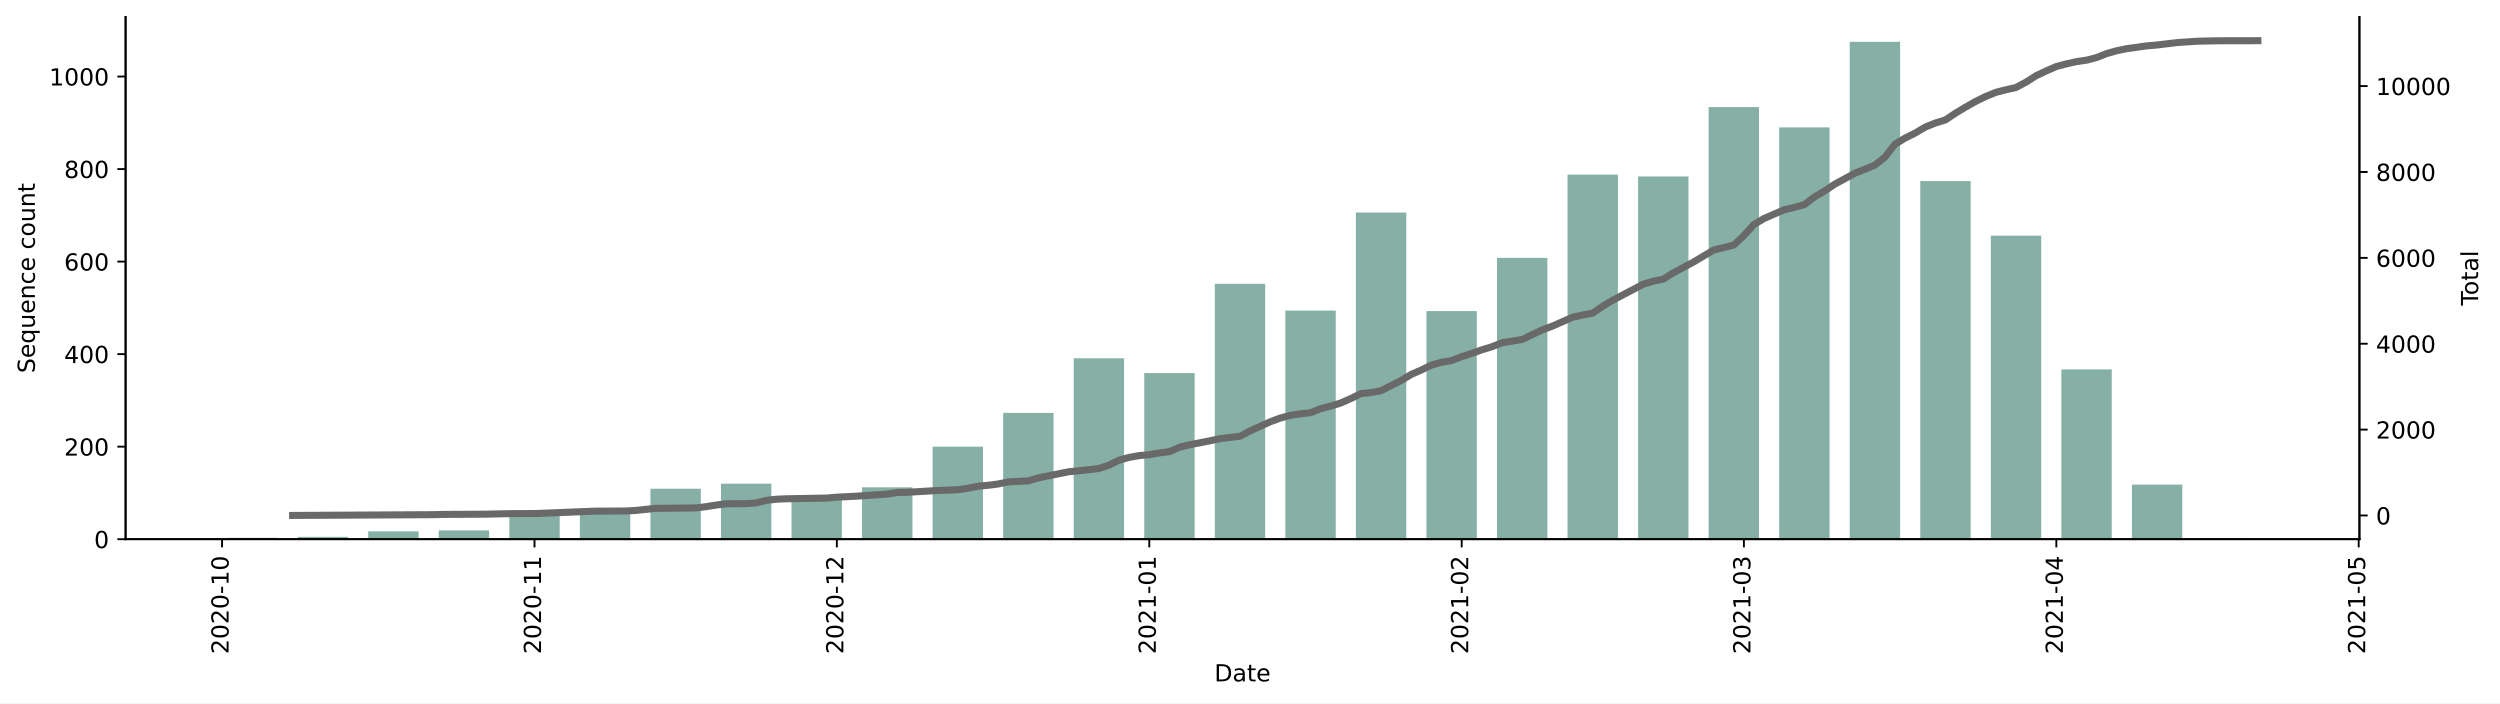
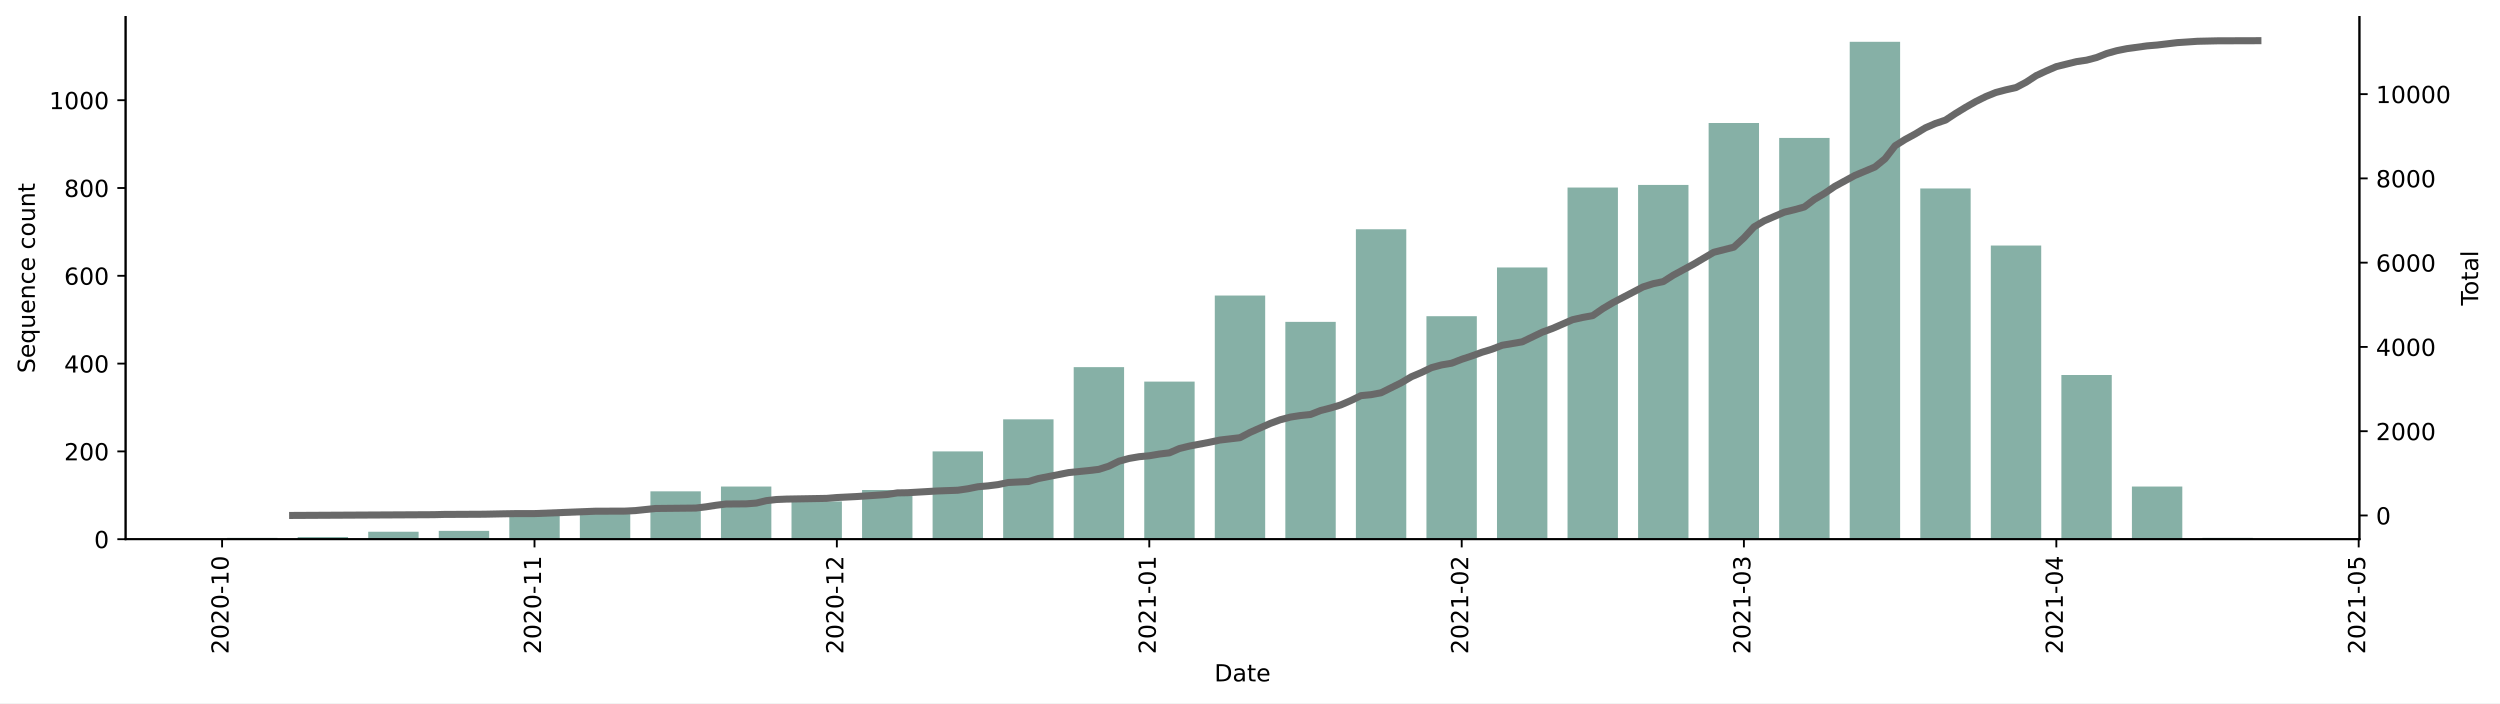
<svg xmlns="http://www.w3.org/2000/svg" xmlns:xlink="http://www.w3.org/1999/xlink" height="298.621pt" version="1.1" viewBox="0 0 1061.619 298.621" width="1061.619pt">
  <defs>
    <style type="text/css">*{stroke-linecap:butt;stroke-linejoin:round;}</style>
  </defs>
  <g id="figure_1">
    <g id="patch_1">
      <path d="M 0 298.621  L 1061.619 298.621  L 1061.619 0  L 0 0  z " style="fill:#ffffff;" />
    </g>
    <g id="axes_1">
      <g id="patch_2">
        <path d="M 53.328 228.96  L 1001.928 228.96  L 1001.928 7.2  L 53.328 7.2  z " style="fill:#ffffff;" />
      </g>
      <g id="patch_3">
-         <path clip-path="url(#p9505b577f0)" d="M 96.446 228.96  L 117.845 228.96  L 117.845 228.371  L 96.446 228.371  z " style="fill:#86b0a6;" />
+         <path clip-path="url(#p1a54d87da8)" d="M 96.446 228.96  L 117.845 228.96  L 117.845 228.401  L 96.446 228.401  z " style="fill:#86b0a6;" />
      </g>
      <g id="patch_4">
-         <path clip-path="url(#p9505b577f0)" d="M 126.404 228.96  L 147.803 228.96  L 147.803 227.978  L 126.404 227.978  z " style="fill:#86b0a6;" />
+         <path clip-path="url(#p1a54d87da8)" d="M 126.404 228.96  L 147.803 228.96  L 147.803 228.028  L 126.404 228.028  z " style="fill:#86b0a6;" />
      </g>
      <g id="patch_5">
-         <path clip-path="url(#p9505b577f0)" d="M 156.362 228.96  L 177.761 228.96  L 177.761 225.62  L 156.362 225.62  z " style="fill:#86b0a6;" />
+         <path clip-path="url(#p1a54d87da8)" d="M 156.362 228.96  L 177.761 228.96  L 177.761 225.791  L 156.362 225.791  z " style="fill:#86b0a6;" />
      </g>
      <g id="patch_6">
-         <path clip-path="url(#p9505b577f0)" d="M 186.32 228.96  L 207.719 228.96  L 207.719 225.227  L 186.32 225.227  z " style="fill:#86b0a6;" />
+         <path clip-path="url(#p1a54d87da8)" d="M 186.32 228.96  L 207.719 228.96  L 207.719 225.418  L 186.32 225.418  z " style="fill:#86b0a6;" />
      </g>
      <g id="patch_7">
-         <path clip-path="url(#p9505b577f0)" d="M 216.278 228.96  L 237.677 228.96  L 237.677 217.761  L 216.278 217.761  z " style="fill:#86b0a6;" />
+         <path clip-path="url(#p1a54d87da8)" d="M 216.278 228.96  L 237.677 228.96  L 237.677 218.335  L 216.278 218.335  z " style="fill:#86b0a6;" />
      </g>
      <g id="patch_8">
-         <path clip-path="url(#p9505b577f0)" d="M 246.237 228.96  L 267.635 228.96  L 267.635 216.19  L 246.237 216.19  z " style="fill:#86b0a6;" />
+         <path clip-path="url(#p1a54d87da8)" d="M 246.237 228.96  L 267.635 228.96  L 267.635 216.843  L 246.237 216.843  z " style="fill:#86b0a6;" />
      </g>
      <g id="patch_9">
-         <path clip-path="url(#p9505b577f0)" d="M 276.195 228.96  L 297.593 228.96  L 297.593 207.545  L 276.195 207.545  z " style="fill:#86b0a6;" />
+         <path clip-path="url(#p1a54d87da8)" d="M 276.195 228.96  L 297.593 228.96  L 297.593 208.642  L 276.195 208.642  z " style="fill:#86b0a6;" />
      </g>
      <g id="patch_10">
-         <path clip-path="url(#p9505b577f0)" d="M 306.153 228.96  L 327.551 228.96  L 327.551 205.384  L 306.153 205.384  z " style="fill:#86b0a6;" />
+         <path clip-path="url(#p1a54d87da8)" d="M 306.153 228.96  L 327.551 228.96  L 327.551 206.591  L 306.153 206.591  z " style="fill:#86b0a6;" />
      </g>
      <g id="patch_11">
-         <path clip-path="url(#p9505b577f0)" d="M 336.111 228.96  L 357.509 228.96  L 357.509 212.064  L 336.111 212.064  z " style="fill:#86b0a6;" />
+         <path clip-path="url(#p1a54d87da8)" d="M 336.111 228.96  L 357.509 228.96  L 357.509 212.929  L 336.111 212.929  z " style="fill:#86b0a6;" />
      </g>
      <g id="patch_12">
-         <path clip-path="url(#p9505b577f0)" d="M 366.069 228.96  L 387.467 228.96  L 387.467 206.956  L 366.069 206.956  z " style="fill:#86b0a6;" />
+         <path clip-path="url(#p1a54d87da8)" d="M 366.069 228.96  L 387.467 228.96  L 387.467 208.082  L 366.069 208.082  z " style="fill:#86b0a6;" />
      </g>
      <g id="patch_13">
-         <path clip-path="url(#p9505b577f0)" d="M 396.027 228.96  L 417.425 228.96  L 417.425 189.667  L 396.027 189.667  z " style="fill:#86b0a6;" />
+         <path clip-path="url(#p1a54d87da8)" d="M 396.027 228.96  L 417.425 228.96  L 417.425 191.678  L 396.027 191.678  z " style="fill:#86b0a6;" />
      </g>
      <g id="patch_14">
-         <path clip-path="url(#p9505b577f0)" d="M 425.985 228.96  L 447.383 228.96  L 447.383 175.325  L 425.985 175.325  z " style="fill:#86b0a6;" />
+         <path clip-path="url(#p1a54d87da8)" d="M 425.985 228.96  L 447.383 228.96  L 447.383 178.071  L 425.985 178.071  z " style="fill:#86b0a6;" />
      </g>
      <g id="patch_15">
-         <path clip-path="url(#p9505b577f0)" d="M 455.943 228.96  L 477.341 228.96  L 477.341 152.142  L 455.943 152.142  z " style="fill:#86b0a6;" />
+         <path clip-path="url(#p1a54d87da8)" d="M 455.943 228.96  L 477.341 228.96  L 477.341 155.888  L 455.943 155.888  z " style="fill:#86b0a6;" />
      </g>
      <g id="patch_16">
-         <path clip-path="url(#p9505b577f0)" d="M 485.901 228.96  L 507.299 228.96  L 507.299 158.429  L 485.901 158.429  z " style="fill:#86b0a6;" />
+         <path clip-path="url(#p1a54d87da8)" d="M 485.901 228.96  L 507.299 228.96  L 507.299 162.04  L 485.901 162.04  z " style="fill:#86b0a6;" />
      </g>
      <g id="patch_17">
-         <path clip-path="url(#p9505b577f0)" d="M 515.859 228.96  L 537.257 228.96  L 537.257 120.511  L 515.859 120.511  z " style="fill:#86b0a6;" />
+         <path clip-path="url(#p1a54d87da8)" d="M 515.859 228.96  L 537.257 228.96  L 537.257 125.504  L 515.859 125.504  z " style="fill:#86b0a6;" />
      </g>
      <g id="patch_18">
-         <path clip-path="url(#p9505b577f0)" d="M 545.817 228.96  L 567.216 228.96  L 567.216 131.906  L 545.817 131.906  z " style="fill:#86b0a6;" />
+         <path clip-path="url(#p1a54d87da8)" d="M 545.817 228.96  L 567.216 228.96  L 567.216 136.688  L 545.817 136.688  z " style="fill:#86b0a6;" />
      </g>
      <g id="patch_19">
-         <path clip-path="url(#p9505b577f0)" d="M 575.775 228.96  L 597.174 228.96  L 597.174 90.256  L 575.775 90.256  z " style="fill:#86b0a6;" />
+         <path clip-path="url(#p1a54d87da8)" d="M 575.775 228.96  L 597.174 228.96  L 597.174 97.356  L 575.775 97.356  z " style="fill:#86b0a6;" />
      </g>
      <g id="patch_20">
-         <path clip-path="url(#p9505b577f0)" d="M 605.733 228.96  L 627.132 228.96  L 627.132 132.103  L 605.733 132.103  z " style="fill:#86b0a6;" />
+         <path clip-path="url(#p1a54d87da8)" d="M 605.733 228.96  L 627.132 228.96  L 627.132 134.265  L 605.733 134.265  z " style="fill:#86b0a6;" />
      </g>
      <g id="patch_21">
-         <path clip-path="url(#p9505b577f0)" d="M 635.691 228.96  L 657.09 228.96  L 657.09 109.509  L 635.691 109.509  z " style="fill:#86b0a6;" />
+         <path clip-path="url(#p1a54d87da8)" d="M 635.691 228.96  L 657.09 228.96  L 657.09 113.574  L 635.691 113.574  z " style="fill:#86b0a6;" />
      </g>
      <g id="patch_22">
-         <path clip-path="url(#p9505b577f0)" d="M 665.649 228.96  L 687.048 228.96  L 687.048 74.145  L 665.649 74.145  z " style="fill:#86b0a6;" />
+         <path clip-path="url(#p1a54d87da8)" d="M 665.649 228.96  L 687.048 228.96  L 687.048 79.647  L 665.649 79.647  z " style="fill:#86b0a6;" />
      </g>
      <g id="patch_23">
-         <path clip-path="url(#p9505b577f0)" d="M 695.607 228.96  L 717.006 228.96  L 717.006 74.931  L 695.607 74.931  z " style="fill:#86b0a6;" />
+         <path clip-path="url(#p1a54d87da8)" d="M 695.607 228.96  L 717.006 228.96  L 717.006 78.529  L 695.607 78.529  z " style="fill:#86b0a6;" />
      </g>
      <g id="patch_24">
-         <path clip-path="url(#p9505b577f0)" d="M 725.565 228.96  L 746.964 228.96  L 746.964 45.462  L 725.565 45.462  z " style="fill:#86b0a6;" />
+         <path clip-path="url(#p1a54d87da8)" d="M 725.565 228.96  L 746.964 228.96  L 746.964 52.245  L 725.565 52.245  z " style="fill:#86b0a6;" />
      </g>
      <g id="patch_25">
-         <path clip-path="url(#p9505b577f0)" d="M 755.523 228.96  L 776.922 228.96  L 776.922 54.106  L 755.523 54.106  z " style="fill:#86b0a6;" />
+         <path clip-path="url(#p1a54d87da8)" d="M 755.523 228.96  L 776.922 228.96  L 776.922 58.583  L 755.523 58.583  z " style="fill:#86b0a6;" />
      </g>
      <g id="patch_26">
-         <path clip-path="url(#p9505b577f0)" d="M 785.481 228.96  L 806.88 228.96  L 806.88 17.76  L 785.481 17.76  z " style="fill:#86b0a6;" />
+         <path clip-path="url(#p1a54d87da8)" d="M 785.481 228.96  L 806.88 228.96  L 806.88 17.76  L 785.481 17.76  z " style="fill:#86b0a6;" />
      </g>
      <g id="patch_27">
-         <path clip-path="url(#p9505b577f0)" d="M 815.439 228.96  L 836.838 228.96  L 836.838 76.896  L 815.439 76.896  z " style="fill:#86b0a6;" />
+         <path clip-path="url(#p1a54d87da8)" d="M 815.439 228.96  L 836.838 228.96  L 836.838 80.02  L 815.439 80.02  z " style="fill:#86b0a6;" />
      </g>
      <g id="patch_28">
-         <path clip-path="url(#p9505b577f0)" d="M 845.397 228.96  L 866.796 228.96  L 866.796 100.079  L 845.397 100.079  z " style="fill:#86b0a6;" />
+         <path clip-path="url(#p1a54d87da8)" d="M 845.397 228.96  L 866.796 228.96  L 866.796 104.253  L 845.397 104.253  z " style="fill:#86b0a6;" />
      </g>
      <g id="patch_29">
-         <path clip-path="url(#p9505b577f0)" d="M 875.355 228.96  L 896.754 228.96  L 896.754 156.857  L 875.355 156.857  z " style="fill:#86b0a6;" />
+         <path clip-path="url(#p1a54d87da8)" d="M 875.355 228.96  L 896.754 228.96  L 896.754 159.243  L 875.355 159.243  z " style="fill:#86b0a6;" />
      </g>
      <g id="patch_30">
-         <path clip-path="url(#p9505b577f0)" d="M 905.313 228.96  L 926.712 228.96  L 926.712 205.777  L 905.313 205.777  z " style="fill:#86b0a6;" />
+         <path clip-path="url(#p1a54d87da8)" d="M 905.313 228.96  L 926.712 228.96  L 926.712 206.591  L 905.313 206.591  z " style="fill:#86b0a6;" />
      </g>
      <g id="patch_31">
-         <path clip-path="url(#p9505b577f0)" d="M 935.271 228.96  L 956.67 228.96  L 956.67 228.567  L 935.271 228.567  z " style="fill:#86b0a6;" />
+         <path clip-path="url(#p1a54d87da8)" d="M 935.271 228.96  L 956.67 228.96  L 956.67 228.401  L 935.271 228.401  z " style="fill:#86b0a6;" />
      </g>
      <g id="matplotlib.axis_1">
        <g id="xtick_1">
          <g id="line2d_1">
            <defs>
-               <path d="M 0 0  L 0 3.5  " id="m6b84bdaeb6" style="stroke:#000000;stroke-width:0.8;" />
+               <path d="M 0 0  L 0 3.5  " id="mb3f63a5fb2" style="stroke:#000000;stroke-width:0.8;" />
            </defs>
            <g>
-               <use style="stroke:#000000;stroke-width:0.8;" x="94.306" xlink:href="#m6b84bdaeb6" y="228.96" />
+               <use style="stroke:#000000;stroke-width:0.8;" x="94.306" xlink:href="#mb3f63a5fb2" y="228.96" />
            </g>
          </g>
          <g id="text_1">
            <g transform="translate(97.06582 277.7428)rotate(-90)scale(0.1 -0.1)">
              <defs>
                <path d="M 19.188 8.297  L 53.609 8.297  L 53.609 0  L 7.328 0  L 7.328 8.297  Q 12.938 14.109 22.625 23.891  Q 32.328 33.688 34.812 36.531  Q 39.547 41.844 41.422 45.531  Q 43.312 49.219 43.312 52.781  Q 43.312 58.594 39.234 62.25  Q 35.156 65.922 28.609 65.922  Q 23.969 65.922 18.812 64.312  Q 13.672 62.703 7.812 59.422  L 7.812 69.391  Q 13.766 71.781 18.938 73  Q 24.125 74.219 28.422 74.219  Q 39.75 74.219 46.484 68.547  Q 53.219 62.891 53.219 53.422  Q 53.219 48.922 51.531 44.891  Q 49.859 40.875 45.406 35.406  Q 44.188 33.984 37.641 27.219  Q 31.109 20.453 19.188 8.297  z " id="DejaVuSans-50" />
                <path d="M 31.781 66.406  Q 24.172 66.406 20.328 58.906  Q 16.5 51.422 16.5 36.375  Q 16.5 21.391 20.328 13.891  Q 24.172 6.391 31.781 6.391  Q 39.453 6.391 43.281 13.891  Q 47.125 21.391 47.125 36.375  Q 47.125 51.422 43.281 58.906  Q 39.453 66.406 31.781 66.406  z M 31.781 74.219  Q 44.047 74.219 50.516 64.516  Q 56.984 54.828 56.984 36.375  Q 56.984 17.969 50.516 8.266  Q 44.047 -1.422 31.781 -1.422  Q 19.531 -1.422 13.062 8.266  Q 6.594 17.969 6.594 36.375  Q 6.594 54.828 13.062 64.516  Q 19.531 74.219 31.781 74.219  z " id="DejaVuSans-48" />
                <path d="M 4.891 31.391  L 31.203 31.391  L 31.203 23.391  L 4.891 23.391  z " id="DejaVuSans-45" />
                <path d="M 12.406 8.297  L 28.516 8.297  L 28.516 63.922  L 10.984 60.406  L 10.984 69.391  L 28.422 72.906  L 38.281 72.906  L 38.281 8.297  L 54.391 8.297  L 54.391 0  L 12.406 0  z " id="DejaVuSans-49" />
              </defs>
              <use xlink:href="#DejaVuSans-50" />
              <use x="63.623" xlink:href="#DejaVuSans-48" />
              <use x="127.246" xlink:href="#DejaVuSans-50" />
              <use x="190.869" xlink:href="#DejaVuSans-48" />
              <use x="254.492" xlink:href="#DejaVuSans-45" />
              <use x="290.576" xlink:href="#DejaVuSans-49" />
              <use x="354.199" xlink:href="#DejaVuSans-48" />
            </g>
          </g>
        </g>
        <g id="xtick_2">
          <g id="line2d_2">
            <g>
-               <use style="stroke:#000000;stroke-width:0.8;" x="226.978" xlink:href="#m6b84bdaeb6" y="228.96" />
+               <use style="stroke:#000000;stroke-width:0.8;" x="226.978" xlink:href="#mb3f63a5fb2" y="228.96" />
            </g>
          </g>
          <g id="text_2">
            <g transform="translate(229.7372 277.7428)rotate(-90)scale(0.1 -0.1)">
              <use xlink:href="#DejaVuSans-50" />
              <use x="63.623" xlink:href="#DejaVuSans-48" />
              <use x="127.246" xlink:href="#DejaVuSans-50" />
              <use x="190.869" xlink:href="#DejaVuSans-48" />
              <use x="254.492" xlink:href="#DejaVuSans-45" />
              <use x="290.576" xlink:href="#DejaVuSans-49" />
              <use x="354.199" xlink:href="#DejaVuSans-49" />
            </g>
          </g>
        </g>
        <g id="xtick_3">
          <g id="line2d_3">
            <g>
-               <use style="stroke:#000000;stroke-width:0.8;" x="355.369" xlink:href="#m6b84bdaeb6" y="228.96" />
+               <use style="stroke:#000000;stroke-width:0.8;" x="355.369" xlink:href="#mb3f63a5fb2" y="228.96" />
            </g>
          </g>
          <g id="text_3">
            <g transform="translate(358.1288 277.7428)rotate(-90)scale(0.1 -0.1)">
              <use xlink:href="#DejaVuSans-50" />
              <use x="63.623" xlink:href="#DejaVuSans-48" />
              <use x="127.246" xlink:href="#DejaVuSans-50" />
              <use x="190.869" xlink:href="#DejaVuSans-48" />
              <use x="254.492" xlink:href="#DejaVuSans-45" />
              <use x="290.576" xlink:href="#DejaVuSans-49" />
              <use x="354.199" xlink:href="#DejaVuSans-50" />
            </g>
          </g>
        </g>
        <g id="xtick_4">
          <g id="line2d_4">
            <g>
-               <use style="stroke:#000000;stroke-width:0.8;" x="488.041" xlink:href="#m6b84bdaeb6" y="228.96" />
+               <use style="stroke:#000000;stroke-width:0.8;" x="488.041" xlink:href="#mb3f63a5fb2" y="228.96" />
            </g>
          </g>
          <g id="text_4">
            <g transform="translate(490.8001 277.7428)rotate(-90)scale(0.1 -0.1)">
              <use xlink:href="#DejaVuSans-50" />
              <use x="63.623" xlink:href="#DejaVuSans-48" />
              <use x="127.246" xlink:href="#DejaVuSans-50" />
              <use x="190.869" xlink:href="#DejaVuSans-49" />
              <use x="254.492" xlink:href="#DejaVuSans-45" />
              <use x="290.576" xlink:href="#DejaVuSans-48" />
              <use x="354.199" xlink:href="#DejaVuSans-49" />
            </g>
          </g>
        </g>
        <g id="xtick_5">
          <g id="line2d_5">
            <g>
-               <use style="stroke:#000000;stroke-width:0.8;" x="620.712" xlink:href="#m6b84bdaeb6" y="228.96" />
+               <use style="stroke:#000000;stroke-width:0.8;" x="620.712" xlink:href="#mb3f63a5fb2" y="228.96" />
            </g>
          </g>
          <g id="text_5">
            <g transform="translate(623.4714 277.7428)rotate(-90)scale(0.1 -0.1)">
              <use xlink:href="#DejaVuSans-50" />
              <use x="63.623" xlink:href="#DejaVuSans-48" />
              <use x="127.246" xlink:href="#DejaVuSans-50" />
              <use x="190.869" xlink:href="#DejaVuSans-49" />
              <use x="254.492" xlink:href="#DejaVuSans-45" />
              <use x="290.576" xlink:href="#DejaVuSans-48" />
              <use x="354.199" xlink:href="#DejaVuSans-50" />
            </g>
          </g>
        </g>
        <g id="xtick_6">
          <g id="line2d_6">
            <g>
-               <use style="stroke:#000000;stroke-width:0.8;" x="740.544" xlink:href="#m6b84bdaeb6" y="228.96" />
+               <use style="stroke:#000000;stroke-width:0.8;" x="740.544" xlink:href="#mb3f63a5fb2" y="228.96" />
            </g>
          </g>
          <g id="text_6">
            <g transform="translate(743.3036 277.7428)rotate(-90)scale(0.1 -0.1)">
              <defs>
                <path d="M 40.578 39.312  Q 47.656 37.797 51.625 33  Q 55.609 28.219 55.609 21.188  Q 55.609 10.406 48.188 4.484  Q 40.766 -1.422 27.094 -1.422  Q 22.516 -1.422 17.656 -0.516  Q 12.797 0.391 7.625 2.203  L 7.625 11.719  Q 11.719 9.328 16.594 8.109  Q 21.484 6.891 26.812 6.891  Q 36.078 6.891 40.938 10.547  Q 45.797 14.203 45.797 21.188  Q 45.797 27.641 41.281 31.266  Q 36.766 34.906 28.719 34.906  L 20.219 34.906  L 20.219 43.016  L 29.109 43.016  Q 36.375 43.016 40.234 45.922  Q 44.094 48.828 44.094 54.297  Q 44.094 59.906 40.109 62.906  Q 36.141 65.922 28.719 65.922  Q 24.656 65.922 20.016 65.031  Q 15.375 64.156 9.812 62.312  L 9.812 71.094  Q 15.438 72.656 20.344 73.438  Q 25.25 74.219 29.594 74.219  Q 40.828 74.219 47.359 69.109  Q 53.906 64.016 53.906 55.328  Q 53.906 49.266 50.438 45.094  Q 46.969 40.922 40.578 39.312  z " id="DejaVuSans-51" />
              </defs>
              <use xlink:href="#DejaVuSans-50" />
              <use x="63.623" xlink:href="#DejaVuSans-48" />
              <use x="127.246" xlink:href="#DejaVuSans-50" />
              <use x="190.869" xlink:href="#DejaVuSans-49" />
              <use x="254.492" xlink:href="#DejaVuSans-45" />
              <use x="290.576" xlink:href="#DejaVuSans-48" />
              <use x="354.199" xlink:href="#DejaVuSans-51" />
            </g>
          </g>
        </g>
        <g id="xtick_7">
          <g id="line2d_7">
            <g>
-               <use style="stroke:#000000;stroke-width:0.8;" x="873.216" xlink:href="#m6b84bdaeb6" y="228.96" />
+               <use style="stroke:#000000;stroke-width:0.8;" x="873.216" xlink:href="#mb3f63a5fb2" y="228.96" />
            </g>
          </g>
          <g id="text_7">
            <g transform="translate(875.9749 277.7428)rotate(-90)scale(0.1 -0.1)">
              <defs>
                <path d="M 37.797 64.312  L 12.891 25.391  L 37.797 25.391  z M 35.203 72.906  L 47.609 72.906  L 47.609 25.391  L 58.016 25.391  L 58.016 17.188  L 47.609 17.188  L 47.609 0  L 37.797 0  L 37.797 17.188  L 4.891 17.188  L 4.891 26.703  z " id="DejaVuSans-52" />
              </defs>
              <use xlink:href="#DejaVuSans-50" />
              <use x="63.623" xlink:href="#DejaVuSans-48" />
              <use x="127.246" xlink:href="#DejaVuSans-50" />
              <use x="190.869" xlink:href="#DejaVuSans-49" />
              <use x="254.492" xlink:href="#DejaVuSans-45" />
              <use x="290.576" xlink:href="#DejaVuSans-48" />
              <use x="354.199" xlink:href="#DejaVuSans-52" />
            </g>
          </g>
        </g>
        <g id="xtick_8">
          <g id="line2d_8">
            <g>
-               <use style="stroke:#000000;stroke-width:0.8;" x="1001.607" xlink:href="#m6b84bdaeb6" y="228.96" />
+               <use style="stroke:#000000;stroke-width:0.8;" x="1001.607" xlink:href="#mb3f63a5fb2" y="228.96" />
            </g>
          </g>
          <g id="text_8">
            <g transform="translate(1004.367 277.7428)rotate(-90)scale(0.1 -0.1)">
              <defs>
                <path d="M 10.797 72.906  L 49.516 72.906  L 49.516 64.594  L 19.828 64.594  L 19.828 46.734  Q 21.969 47.469 24.109 47.828  Q 26.266 48.188 28.422 48.188  Q 40.625 48.188 47.75 41.5  Q 54.891 34.812 54.891 23.391  Q 54.891 11.625 47.562 5.094  Q 40.234 -1.422 26.906 -1.422  Q 22.312 -1.422 17.547 -0.641  Q 12.797 0.141 7.719 1.703  L 7.719 11.625  Q 12.109 9.234 16.797 8.062  Q 21.484 6.891 26.703 6.891  Q 35.156 6.891 40.078 11.328  Q 45.016 15.766 45.016 23.391  Q 45.016 31 40.078 35.438  Q 35.156 39.891 26.703 39.891  Q 22.75 39.891 18.812 39.016  Q 14.891 38.141 10.797 36.281  z " id="DejaVuSans-53" />
              </defs>
              <use xlink:href="#DejaVuSans-50" />
              <use x="63.623" xlink:href="#DejaVuSans-48" />
              <use x="127.246" xlink:href="#DejaVuSans-50" />
              <use x="190.869" xlink:href="#DejaVuSans-49" />
              <use x="254.492" xlink:href="#DejaVuSans-45" />
              <use x="290.576" xlink:href="#DejaVuSans-48" />
              <use x="354.199" xlink:href="#DejaVuSans-53" />
            </g>
          </g>
        </g>
        <g id="text_9">
          <g transform="translate(515.6773 289.3413)scale(0.1 -0.1)">
            <defs>
              <path d="M 19.672 64.797  L 19.672 8.109  L 31.594 8.109  Q 46.688 8.109 53.688 14.938  Q 60.688 21.781 60.688 36.531  Q 60.688 51.172 53.688 57.984  Q 46.688 64.797 31.594 64.797  z M 9.812 72.906  L 30.078 72.906  Q 51.266 72.906 61.172 64.094  Q 71.094 55.281 71.094 36.531  Q 71.094 17.672 61.125 8.828  Q 51.172 0 30.078 0  L 9.812 0  z " id="DejaVuSans-68" />
              <path d="M 34.281 27.484  Q 23.391 27.484 19.188 25  Q 14.984 22.516 14.984 16.5  Q 14.984 11.719 18.141 8.906  Q 21.297 6.109 26.703 6.109  Q 34.188 6.109 38.703 11.406  Q 43.219 16.703 43.219 25.484  L 43.219 27.484  z M 52.203 31.203  L 52.203 0  L 43.219 0  L 43.219 8.297  Q 40.141 3.328 35.547 0.953  Q 30.953 -1.422 24.312 -1.422  Q 15.922 -1.422 10.953 3.297  Q 6 8.016 6 15.922  Q 6 25.141 12.172 29.828  Q 18.359 34.516 30.609 34.516  L 43.219 34.516  L 43.219 35.406  Q 43.219 41.609 39.141 45  Q 35.062 48.391 27.688 48.391  Q 23 48.391 18.547 47.266  Q 14.109 46.141 10.016 43.891  L 10.016 52.203  Q 14.938 54.109 19.578 55.047  Q 24.219 56 28.609 56  Q 40.484 56 46.344 49.844  Q 52.203 43.703 52.203 31.203  z " id="DejaVuSans-97" />
              <path d="M 18.312 70.219  L 18.312 54.688  L 36.812 54.688  L 36.812 47.703  L 18.312 47.703  L 18.312 18.016  Q 18.312 11.328 20.141 9.422  Q 21.969 7.516 27.594 7.516  L 36.812 7.516  L 36.812 0  L 27.594 0  Q 17.188 0 13.234 3.875  Q 9.281 7.766 9.281 18.016  L 9.281 47.703  L 2.688 47.703  L 2.688 54.688  L 9.281 54.688  L 9.281 70.219  z " id="DejaVuSans-116" />
              <path d="M 56.203 29.594  L 56.203 25.203  L 14.891 25.203  Q 15.484 15.922 20.484 11.062  Q 25.484 6.203 34.422 6.203  Q 39.594 6.203 44.453 7.469  Q 49.312 8.734 54.109 11.281  L 54.109 2.781  Q 49.266 0.734 44.188 -0.344  Q 39.109 -1.422 33.891 -1.422  Q 20.797 -1.422 13.156 6.188  Q 5.516 13.812 5.516 26.812  Q 5.516 40.234 12.766 48.109  Q 20.016 56 32.328 56  Q 43.359 56 49.781 48.891  Q 56.203 41.797 56.203 29.594  z M 47.219 32.234  Q 47.125 39.594 43.094 43.984  Q 39.062 48.391 32.422 48.391  Q 24.906 48.391 20.391 44.141  Q 15.875 39.891 15.188 32.172  z " id="DejaVuSans-101" />
            </defs>
            <use xlink:href="#DejaVuSans-68" />
            <use x="77.002" xlink:href="#DejaVuSans-97" />
            <use x="138.281" xlink:href="#DejaVuSans-116" />
            <use x="177.49" xlink:href="#DejaVuSans-101" />
          </g>
        </g>
      </g>
      <g id="matplotlib.axis_2">
        <g id="ytick_1">
          <g id="line2d_9">
            <defs>
-               <path d="M 0 0  L -3.5 0  " id="mc93d72120e" style="stroke:#000000;stroke-width:0.8;" />
+               <path d="M 0 0  L -3.5 0  " id="mb0a124cd4f" style="stroke:#000000;stroke-width:0.8;" />
            </defs>
            <g>
-               <use style="stroke:#000000;stroke-width:0.8;" x="53.328" xlink:href="#mc93d72120e" y="228.96" />
+               <use style="stroke:#000000;stroke-width:0.8;" x="53.328" xlink:href="#mb0a124cd4f" y="228.96" />
            </g>
          </g>
          <g id="text_10">
            <g transform="translate(39.96563 232.7592)scale(0.1 -0.1)">
              <use xlink:href="#DejaVuSans-48" />
            </g>
          </g>
        </g>
        <g id="ytick_2">
          <g id="line2d_10">
            <g>
-               <use style="stroke:#000000;stroke-width:0.8;" x="53.328" xlink:href="#mc93d72120e" y="189.667" />
+               <use style="stroke:#000000;stroke-width:0.8;" x="53.328" xlink:href="#mb0a124cd4f" y="191.678" />
            </g>
          </g>
          <g id="text_11">
-             <g transform="translate(27.24063 193.4662)scale(0.1 -0.1)">
+             <g transform="translate(27.24063 195.4777)scale(0.1 -0.1)">
              <use xlink:href="#DejaVuSans-50" />
              <use x="63.623" xlink:href="#DejaVuSans-48" />
              <use x="127.246" xlink:href="#DejaVuSans-48" />
            </g>
          </g>
        </g>
        <g id="ytick_3">
          <g id="line2d_11">
            <g>
-               <use style="stroke:#000000;stroke-width:0.8;" x="53.328" xlink:href="#mc93d72120e" y="150.374" />
+               <use style="stroke:#000000;stroke-width:0.8;" x="53.328" xlink:href="#mb0a124cd4f" y="154.397" />
            </g>
          </g>
          <g id="text_12">
-             <g transform="translate(27.24063 154.1732)scale(0.1 -0.1)">
+             <g transform="translate(27.24063 158.1961)scale(0.1 -0.1)">
              <use xlink:href="#DejaVuSans-52" />
              <use x="63.623" xlink:href="#DejaVuSans-48" />
              <use x="127.246" xlink:href="#DejaVuSans-48" />
            </g>
          </g>
        </g>
        <g id="ytick_4">
          <g id="line2d_12">
            <g>
-               <use style="stroke:#000000;stroke-width:0.8;" x="53.328" xlink:href="#mc93d72120e" y="111.081" />
+               <use style="stroke:#000000;stroke-width:0.8;" x="53.328" xlink:href="#mb0a124cd4f" y="117.115" />
            </g>
          </g>
          <g id="text_13">
-             <g transform="translate(27.24063 114.8801)scale(0.1 -0.1)">
+             <g transform="translate(27.24063 120.9146)scale(0.1 -0.1)">
              <defs>
                <path d="M 33.016 40.375  Q 26.375 40.375 22.484 35.828  Q 18.609 31.297 18.609 23.391  Q 18.609 15.531 22.484 10.953  Q 26.375 6.391 33.016 6.391  Q 39.656 6.391 43.531 10.953  Q 47.406 15.531 47.406 23.391  Q 47.406 31.297 43.531 35.828  Q 39.656 40.375 33.016 40.375  z M 52.594 71.297  L 52.594 62.312  Q 48.875 64.062 45.094 64.984  Q 41.312 65.922 37.594 65.922  Q 27.828 65.922 22.672 59.328  Q 17.531 52.734 16.797 39.406  Q 19.672 43.656 24.016 45.922  Q 28.375 48.188 33.594 48.188  Q 44.578 48.188 50.953 41.516  Q 57.328 34.859 57.328 23.391  Q 57.328 12.156 50.688 5.359  Q 44.047 -1.422 33.016 -1.422  Q 20.359 -1.422 13.672 8.266  Q 6.984 17.969 6.984 36.375  Q 6.984 53.656 15.188 63.938  Q 23.391 74.219 37.203 74.219  Q 40.922 74.219 44.703 73.484  Q 48.484 72.75 52.594 71.297  z " id="DejaVuSans-54" />
              </defs>
              <use xlink:href="#DejaVuSans-54" />
              <use x="63.623" xlink:href="#DejaVuSans-48" />
              <use x="127.246" xlink:href="#DejaVuSans-48" />
            </g>
          </g>
        </g>
        <g id="ytick_5">
          <g id="line2d_13">
            <g>
-               <use style="stroke:#000000;stroke-width:0.8;" x="53.328" xlink:href="#mc93d72120e" y="71.788" />
+               <use style="stroke:#000000;stroke-width:0.8;" x="53.328" xlink:href="#mb0a124cd4f" y="79.834" />
            </g>
          </g>
          <g id="text_14">
-             <g transform="translate(27.24063 75.58713)scale(0.1 -0.1)">
+             <g transform="translate(27.24063 83.633)scale(0.1 -0.1)">
              <defs>
                <path d="M 31.781 34.625  Q 24.75 34.625 20.719 30.859  Q 16.703 27.094 16.703 20.516  Q 16.703 13.922 20.719 10.156  Q 24.75 6.391 31.781 6.391  Q 38.812 6.391 42.859 10.172  Q 46.922 13.969 46.922 20.516  Q 46.922 27.094 42.891 30.859  Q 38.875 34.625 31.781 34.625  z M 21.922 38.812  Q 15.578 40.375 12.031 44.719  Q 8.5 49.078 8.5 55.328  Q 8.5 64.062 14.719 69.141  Q 20.953 74.219 31.781 74.219  Q 42.672 74.219 48.875 69.141  Q 55.078 64.062 55.078 55.328  Q 55.078 49.078 51.531 44.719  Q 48 40.375 41.703 38.812  Q 48.828 37.156 52.797 32.312  Q 56.781 27.484 56.781 20.516  Q 56.781 9.906 50.312 4.234  Q 43.844 -1.422 31.781 -1.422  Q 19.734 -1.422 13.25 4.234  Q 6.781 9.906 6.781 20.516  Q 6.781 27.484 10.781 32.312  Q 14.797 37.156 21.922 38.812  z M 18.312 54.391  Q 18.312 48.734 21.844 45.562  Q 25.391 42.391 31.781 42.391  Q 38.141 42.391 41.719 45.562  Q 45.312 48.734 45.312 54.391  Q 45.312 60.062 41.719 63.234  Q 38.141 66.406 31.781 66.406  Q 25.391 66.406 21.844 63.234  Q 18.312 60.062 18.312 54.391  z " id="DejaVuSans-56" />
              </defs>
              <use xlink:href="#DejaVuSans-56" />
              <use x="63.623" xlink:href="#DejaVuSans-48" />
              <use x="127.246" xlink:href="#DejaVuSans-48" />
            </g>
          </g>
        </g>
        <g id="ytick_6">
          <g id="line2d_14">
            <g>
-               <use style="stroke:#000000;stroke-width:0.8;" x="53.328" xlink:href="#mc93d72120e" y="32.495" />
+               <use style="stroke:#000000;stroke-width:0.8;" x="53.328" xlink:href="#mb0a124cd4f" y="42.552" />
            </g>
          </g>
          <g id="text_15">
-             <g transform="translate(20.87813 36.2941)scale(0.1 -0.1)">
+             <g transform="translate(20.87813 46.35145)scale(0.1 -0.1)">
              <use xlink:href="#DejaVuSans-49" />
              <use x="63.623" xlink:href="#DejaVuSans-48" />
              <use x="127.246" xlink:href="#DejaVuSans-48" />
              <use x="190.869" xlink:href="#DejaVuSans-48" />
            </g>
          </g>
        </g>
        <g id="text_16">
          <g transform="translate(14.79844 158.4402)rotate(-90)scale(0.1 -0.1)">
            <defs>
              <path d="M 53.516 70.516  L 53.516 60.891  Q 47.906 63.578 42.922 64.891  Q 37.938 66.219 33.297 66.219  Q 25.25 66.219 20.875 63.094  Q 16.5 59.969 16.5 54.203  Q 16.5 49.359 19.406 46.891  Q 22.312 44.438 30.422 42.922  L 36.375 41.703  Q 47.406 39.594 52.656 34.297  Q 57.906 29 57.906 20.125  Q 57.906 9.516 50.797 4.047  Q 43.703 -1.422 29.984 -1.422  Q 24.812 -1.422 18.969 -0.25  Q 13.141 0.922 6.891 3.219  L 6.891 13.375  Q 12.891 10.016 18.656 8.297  Q 24.422 6.594 29.984 6.594  Q 38.422 6.594 43.016 9.906  Q 47.609 13.234 47.609 19.391  Q 47.609 24.75 44.312 27.781  Q 41.016 30.812 33.5 32.328  L 27.484 33.5  Q 16.453 35.688 11.516 40.375  Q 6.594 45.062 6.594 53.422  Q 6.594 63.094 13.406 68.656  Q 20.219 74.219 32.172 74.219  Q 37.312 74.219 42.625 73.281  Q 47.953 72.359 53.516 70.516  z " id="DejaVuSans-83" />
              <path d="M 14.797 27.297  Q 14.797 17.391 18.875 11.75  Q 22.953 6.109 30.078 6.109  Q 37.203 6.109 41.297 11.75  Q 45.406 17.391 45.406 27.297  Q 45.406 37.203 41.297 42.844  Q 37.203 48.484 30.078 48.484  Q 22.953 48.484 18.875 42.844  Q 14.797 37.203 14.797 27.297  z M 45.406 8.203  Q 42.578 3.328 38.25 0.953  Q 33.938 -1.422 27.875 -1.422  Q 17.969 -1.422 11.734 6.484  Q 5.516 14.406 5.516 27.297  Q 5.516 40.188 11.734 48.094  Q 17.969 56 27.875 56  Q 33.938 56 38.25 53.625  Q 42.578 51.266 45.406 46.391  L 45.406 54.688  L 54.391 54.688  L 54.391 -20.797  L 45.406 -20.797  z " id="DejaVuSans-113" />
              <path d="M 8.5 21.578  L 8.5 54.688  L 17.484 54.688  L 17.484 21.922  Q 17.484 14.156 20.5 10.266  Q 23.531 6.391 29.594 6.391  Q 36.859 6.391 41.078 11.031  Q 45.312 15.672 45.312 23.688  L 45.312 54.688  L 54.297 54.688  L 54.297 0  L 45.312 0  L 45.312 8.406  Q 42.047 3.422 37.719 1  Q 33.406 -1.422 27.688 -1.422  Q 18.266 -1.422 13.375 4.438  Q 8.5 10.297 8.5 21.578  z M 31.109 56  z " id="DejaVuSans-117" />
              <path d="M 54.891 33.016  L 54.891 0  L 45.906 0  L 45.906 32.719  Q 45.906 40.484 42.875 44.328  Q 39.844 48.188 33.797 48.188  Q 26.516 48.188 22.312 43.547  Q 18.109 38.922 18.109 30.906  L 18.109 0  L 9.078 0  L 9.078 54.688  L 18.109 54.688  L 18.109 46.188  Q 21.344 51.125 25.703 53.562  Q 30.078 56 35.797 56  Q 45.219 56 50.047 50.172  Q 54.891 44.344 54.891 33.016  z " id="DejaVuSans-110" />
              <path d="M 48.781 52.594  L 48.781 44.188  Q 44.969 46.297 41.141 47.344  Q 37.312 48.391 33.406 48.391  Q 24.656 48.391 19.812 42.844  Q 14.984 37.312 14.984 27.297  Q 14.984 17.281 19.812 11.734  Q 24.656 6.203 33.406 6.203  Q 37.312 6.203 41.141 7.25  Q 44.969 8.297 48.781 10.406  L 48.781 2.094  Q 45.016 0.344 40.984 -0.531  Q 36.969 -1.422 32.422 -1.422  Q 20.062 -1.422 12.781 6.344  Q 5.516 14.109 5.516 27.297  Q 5.516 40.672 12.859 48.328  Q 20.219 56 33.016 56  Q 37.156 56 41.109 55.141  Q 45.062 54.297 48.781 52.594  z " id="DejaVuSans-99" />
              <path id="DejaVuSans-32" />
              <path d="M 30.609 48.391  Q 23.391 48.391 19.188 42.75  Q 14.984 37.109 14.984 27.297  Q 14.984 17.484 19.156 11.844  Q 23.344 6.203 30.609 6.203  Q 37.797 6.203 41.984 11.859  Q 46.188 17.531 46.188 27.297  Q 46.188 37.016 41.984 42.703  Q 37.797 48.391 30.609 48.391  z M 30.609 56  Q 42.328 56 49.016 48.375  Q 55.719 40.766 55.719 27.297  Q 55.719 13.875 49.016 6.219  Q 42.328 -1.422 30.609 -1.422  Q 18.844 -1.422 12.172 6.219  Q 5.516 13.875 5.516 27.297  Q 5.516 40.766 12.172 48.375  Q 18.844 56 30.609 56  z " id="DejaVuSans-111" />
            </defs>
            <use xlink:href="#DejaVuSans-83" />
            <use x="63.477" xlink:href="#DejaVuSans-101" />
            <use x="125" xlink:href="#DejaVuSans-113" />
            <use x="188.477" xlink:href="#DejaVuSans-117" />
            <use x="251.855" xlink:href="#DejaVuSans-101" />
            <use x="313.379" xlink:href="#DejaVuSans-110" />
            <use x="376.758" xlink:href="#DejaVuSans-99" />
            <use x="431.738" xlink:href="#DejaVuSans-101" />
            <use x="493.262" xlink:href="#DejaVuSans-32" />
            <use x="525.049" xlink:href="#DejaVuSans-99" />
            <use x="580.029" xlink:href="#DejaVuSans-111" />
            <use x="641.211" xlink:href="#DejaVuSans-117" />
            <use x="704.59" xlink:href="#DejaVuSans-110" />
            <use x="767.969" xlink:href="#DejaVuSans-116" />
          </g>
        </g>
      </g>
      <g id="patch_32">
        <path d="M 53.328 228.96  L 53.328 7.2  " style="fill:none;stroke:#000000;stroke-linecap:square;stroke-linejoin:miter;stroke-width:0.8;" />
      </g>
      <g id="patch_33">
        <path d="M 1001.928 228.96  L 1001.928 7.2  " style="fill:none;stroke:#000000;stroke-linecap:square;stroke-linejoin:miter;stroke-width:0.8;" />
      </g>
      <g id="patch_34">
        <path d="M 53.328 228.96  L 1001.928 228.96  " style="fill:none;stroke:#000000;stroke-linecap:square;stroke-linejoin:miter;stroke-width:0.8;" />
      </g>
    </g>
    <g id="axes_2">
      <g id="matplotlib.axis_3">
        <g id="ytick_7">
          <g id="line2d_15">
            <defs>
-               <path d="M 0 0  L 3.5 0  " id="m16cac17a3e" style="stroke:#000000;stroke-width:0.8;" />
+               <path d="M 0 0  L 3.5 0  " id="mf3f2658852" style="stroke:#000000;stroke-width:0.8;" />
            </defs>
            <g>
-               <use style="stroke:#000000;stroke-width:0.8;" x="1001.928" xlink:href="#m16cac17a3e" y="218.898" />
+               <use style="stroke:#000000;stroke-width:0.8;" x="1001.928" xlink:href="#mf3f2658852" y="218.898" />
            </g>
          </g>
          <g id="text_17">
-             <g transform="translate(1008.928 222.6975)scale(0.1 -0.1)">
+             <g transform="translate(1008.928 222.6971)scale(0.1 -0.1)">
              <use xlink:href="#DejaVuSans-48" />
            </g>
          </g>
        </g>
        <g id="ytick_8">
          <g id="line2d_16">
            <g>
-               <use style="stroke:#000000;stroke-width:0.8;" x="1001.928" xlink:href="#m16cac17a3e" y="182.429" />
+               <use style="stroke:#000000;stroke-width:0.8;" x="1001.928" xlink:href="#mf3f2658852" y="183.112" />
            </g>
          </g>
          <g id="text_18">
-             <g transform="translate(1008.928 186.2286)scale(0.1 -0.1)">
+             <g transform="translate(1008.928 186.9112)scale(0.1 -0.1)">
              <use xlink:href="#DejaVuSans-50" />
              <use x="63.623" xlink:href="#DejaVuSans-48" />
              <use x="127.246" xlink:href="#DejaVuSans-48" />
              <use x="190.869" xlink:href="#DejaVuSans-48" />
            </g>
          </g>
        </g>
        <g id="ytick_9">
          <g id="line2d_17">
            <g>
-               <use style="stroke:#000000;stroke-width:0.8;" x="1001.928" xlink:href="#m16cac17a3e" y="145.96" />
+               <use style="stroke:#000000;stroke-width:0.8;" x="1001.928" xlink:href="#mf3f2658852" y="147.326" />
            </g>
          </g>
          <g id="text_19">
-             <g transform="translate(1008.928 149.7597)scale(0.1 -0.1)">
+             <g transform="translate(1008.928 151.1253)scale(0.1 -0.1)">
              <use xlink:href="#DejaVuSans-52" />
              <use x="63.623" xlink:href="#DejaVuSans-48" />
              <use x="127.246" xlink:href="#DejaVuSans-48" />
              <use x="190.869" xlink:href="#DejaVuSans-48" />
            </g>
          </g>
        </g>
        <g id="ytick_10">
          <g id="line2d_18">
            <g>
-               <use style="stroke:#000000;stroke-width:0.8;" x="1001.928" xlink:href="#m16cac17a3e" y="109.492" />
+               <use style="stroke:#000000;stroke-width:0.8;" x="1001.928" xlink:href="#mf3f2658852" y="111.54" />
            </g>
          </g>
          <g id="text_20">
-             <g transform="translate(1008.928 113.2908)scale(0.1 -0.1)">
+             <g transform="translate(1008.928 115.3393)scale(0.1 -0.1)">
              <use xlink:href="#DejaVuSans-54" />
              <use x="63.623" xlink:href="#DejaVuSans-48" />
              <use x="127.246" xlink:href="#DejaVuSans-48" />
              <use x="190.869" xlink:href="#DejaVuSans-48" />
            </g>
          </g>
        </g>
        <g id="ytick_11">
          <g id="line2d_19">
            <g>
-               <use style="stroke:#000000;stroke-width:0.8;" x="1001.928" xlink:href="#m16cac17a3e" y="73.023" />
+               <use style="stroke:#000000;stroke-width:0.8;" x="1001.928" xlink:href="#mf3f2658852" y="75.754" />
            </g>
          </g>
          <g id="text_21">
-             <g transform="translate(1008.928 76.82191)scale(0.1 -0.1)">
+             <g transform="translate(1008.928 79.55342)scale(0.1 -0.1)">
              <use xlink:href="#DejaVuSans-56" />
              <use x="63.623" xlink:href="#DejaVuSans-48" />
              <use x="127.246" xlink:href="#DejaVuSans-48" />
              <use x="190.869" xlink:href="#DejaVuSans-48" />
            </g>
          </g>
        </g>
        <g id="ytick_12">
          <g id="line2d_20">
            <g>
-               <use style="stroke:#000000;stroke-width:0.8;" x="1001.928" xlink:href="#m16cac17a3e" y="36.554" />
+               <use style="stroke:#000000;stroke-width:0.8;" x="1001.928" xlink:href="#mf3f2658852" y="39.968" />
            </g>
          </g>
          <g id="text_22">
-             <g transform="translate(1008.928 40.35303)scale(0.1 -0.1)">
+             <g transform="translate(1008.928 43.76749)scale(0.1 -0.1)">
              <use xlink:href="#DejaVuSans-49" />
              <use x="63.623" xlink:href="#DejaVuSans-48" />
              <use x="127.246" xlink:href="#DejaVuSans-48" />
              <use x="190.869" xlink:href="#DejaVuSans-48" />
              <use x="254.492" xlink:href="#DejaVuSans-48" />
            </g>
          </g>
        </g>
        <g id="text_23">
          <g transform="translate(1052.339 129.7566)rotate(-90)scale(0.1 -0.1)">
            <defs>
              <path d="M -0.297 72.906  L 61.375 72.906  L 61.375 64.594  L 35.5 64.594  L 35.5 0  L 25.594 0  L 25.594 64.594  L -0.297 64.594  z " id="DejaVuSans-84" />
              <path d="M 9.422 75.984  L 18.406 75.984  L 18.406 0  L 9.422 0  z " id="DejaVuSans-108" />
            </defs>
            <use xlink:href="#DejaVuSans-84" />
            <use x="44.084" xlink:href="#DejaVuSans-111" />
            <use x="105.266" xlink:href="#DejaVuSans-116" />
            <use x="144.475" xlink:href="#DejaVuSans-97" />
            <use x="205.754" xlink:href="#DejaVuSans-108" />
          </g>
        </g>
      </g>
      <g id="line2d_21">
-         <path clip-path="url(#p9505b577f0)" d="M 124.264 218.88  L 184.181 218.552  L 188.46 218.442  L 205.579 218.351  L 214.139 218.169  L 218.418 218.096  L 226.978 218.078  L 252.656 217.057  L 265.495 217.002  L 269.775 216.783  L 278.334 215.871  L 295.453 215.689  L 299.733 215.16  L 304.013 214.485  L 308.292 213.938  L 316.852 213.866  L 321.132 213.537  L 325.411 212.48  L 329.691 211.987  L 333.971 211.805  L 351.09 211.495  L 355.369 211.13  L 363.929 210.693  L 376.768 209.817  L 381.048 209.125  L 385.327 209.052  L 398.167 208.286  L 406.726 207.976  L 411.006 207.338  L 415.285 206.462  L 419.565 206.079  L 423.845 205.532  L 428.125 204.621  L 436.684 204.201  L 440.964 202.907  L 453.803 200.336  L 462.362 199.46  L 466.642 198.932  L 470.922 197.527  L 475.202 195.412  L 479.481 194.227  L 483.761 193.479  L 488.041 193.078  L 492.32 192.331  L 496.6 191.802  L 500.88 189.924  L 505.16 188.866  L 513.719 187.207  L 517.999 186.277  L 526.558 185.256  L 530.838 182.976  L 539.397 179.111  L 543.677 177.524  L 547.957 176.376  L 552.237 175.719  L 556.516 175.263  L 560.796 173.549  L 565.076 172.437  L 569.355 171.124  L 573.635 169.246  L 577.915 167.131  L 582.195 166.711  L 586.474 165.891  L 595.034 161.551  L 599.313 158.962  L 603.593 157.12  L 607.873 155.023  L 612.153 153.838  L 616.432 153.108  L 620.712 151.449  L 624.992 150.063  L 629.271 148.532  L 633.551 147.237  L 637.831 145.541  L 646.39 144.155  L 654.95 140.053  L 659.23 138.484  L 667.789 134.71  L 672.069 133.762  L 676.348 132.996  L 680.628 130.005  L 684.908 127.453  L 697.747 120.706  L 702.027 119.393  L 706.306 118.536  L 710.586 115.837  L 719.146 111.26  L 727.705 106.173  L 736.264 104.058  L 740.544 100.028  L 744.824 95.323  L 749.104 92.771  L 757.663 89.069  L 761.943 88.066  L 766.223 86.899  L 770.502 83.635  L 774.782 81.119  L 779.062 78.238  L 787.621 73.588  L 796.181 70.123  L 800.46 66.695  L 804.74 61.207  L 809.02 58.617  L 813.299 56.484  L 817.579 53.949  L 821.859 52.235  L 826.139 50.904  L 830.418 48.042  L 834.698 45.47  L 838.978 43.045  L 843.257 40.967  L 847.537 39.216  L 851.817 38.122  L 856.097 37.156  L 860.376 34.858  L 864.656 32.123  L 868.936 30.117  L 873.216 28.239  L 877.495 27.127  L 881.775 26.16  L 886.055 25.54  L 890.334 24.428  L 894.614 22.732  L 898.894 21.529  L 903.174 20.653  L 911.733 19.468  L 916.013 19.103  L 924.572 18.064  L 933.132 17.499  L 941.691 17.316  L 958.81 17.28  L 958.81 17.28  " style="fill:none;stroke:#696969;stroke-linecap:square;stroke-width:3;" />
+         <path clip-path="url(#p1a54d87da8)" d="M 124.264 218.88  L 184.181 218.558  L 188.46 218.451  L 205.579 218.361  L 214.139 218.182  L 218.418 218.111  L 226.978 218.093  L 252.656 217.091  L 265.495 217.037  L 269.775 216.822  L 278.334 215.928  L 295.453 215.749  L 299.733 215.23  L 304.013 214.568  L 308.292 214.031  L 316.852 213.959  L 321.132 213.637  L 325.411 212.6  L 329.691 212.116  L 333.971 211.938  L 351.09 211.633  L 355.369 211.275  L 363.929 210.846  L 376.768 209.987  L 381.048 209.307  L 385.327 209.236  L 398.167 208.484  L 406.726 208.18  L 411.006 207.554  L 415.285 206.695  L 419.565 206.319  L 423.845 205.782  L 428.125 204.888  L 436.684 204.476  L 440.964 203.206  L 453.803 200.683  L 462.362 199.824  L 466.642 199.305  L 470.922 197.927  L 475.202 195.834  L 479.481 194.671  L 483.761 193.937  L 488.041 193.544  L 492.32 192.81  L 496.6 192.291  L 500.88 190.448  L 505.16 189.41  L 513.719 187.782  L 517.999 186.869  L 526.558 185.867  L 530.838 183.613  L 539.397 179.82  L 543.677 178.245  L 547.957 177.118  L 552.237 176.456  L 556.516 176.008  L 560.796 174.327  L 565.076 173.235  L 569.355 171.947  L 573.635 170.104  L 577.915 168.01  L 582.195 167.599  L 586.474 166.794  L 595.034 162.535  L 599.313 159.994  L 603.593 158.187  L 607.873 156.129  L 612.153 154.966  L 616.432 154.233  L 620.712 152.569  L 624.992 151.155  L 629.271 149.598  L 633.551 148.292  L 637.831 146.628  L 646.39 145.161  L 654.95 141.046  L 659.23 139.489  L 667.789 135.767  L 672.069 134.801  L 676.348 134.032  L 680.628 131.061  L 684.908 128.521  L 697.747 121.829  L 702.027 120.469  L 706.306 119.574  L 710.586 116.836  L 719.146 112.202  L 727.705 107.138  L 736.264 104.956  L 740.544 101.001  L 744.824 96.367  L 749.104 93.808  L 757.663 90.104  L 761.943 89.067  L 766.223 87.886  L 770.502 84.647  L 774.782 82.124  L 779.062 79.19  L 787.621 74.52  L 796.181 70.923  L 800.46 67.434  L 804.74 61.905  L 809.02 59.221  L 813.299 56.895  L 817.579 54.301  L 821.859 52.44  L 826.139 51.008  L 830.418 48.181  L 834.698 45.569  L 838.978 43.135  L 843.257 41.006  L 847.537 39.27  L 851.817 38.143  L 856.097 37.177  L 860.376 34.922  L 864.656 32.113  L 868.936 30.127  L 873.216 28.284  L 881.775 26.173  L 886.055 25.547  L 890.334 24.419  L 894.614 22.719  L 898.894 21.521  L 903.174 20.662  L 911.733 19.481  L 916.013 19.123  L 924.572 18.103  L 933.132 17.531  L 941.691 17.334  L 958.81 17.28  L 958.81 17.28  " style="fill:none;stroke:#696969;stroke-linecap:square;stroke-width:3;" />
      </g>
      <g id="patch_35">
        <path d="M 53.328 228.96  L 53.328 7.2  " style="fill:none;stroke:#000000;stroke-linecap:square;stroke-linejoin:miter;stroke-width:0.8;" />
      </g>
      <g id="patch_36">
        <path d="M 1001.928 228.96  L 1001.928 7.2  " style="fill:none;stroke:#000000;stroke-linecap:square;stroke-linejoin:miter;stroke-width:0.8;" />
      </g>
      <g id="patch_37">
        <path d="M 53.328 228.96  L 1001.928 228.96  " style="fill:none;stroke:#000000;stroke-linecap:square;stroke-linejoin:miter;stroke-width:0.8;" />
      </g>
    </g>
  </g>
  <defs>
-     <clipPath id="p9505b577f0">
+     <clipPath id="p1a54d87da8">
      <rect height="221.76" width="948.6" x="53.328" y="7.2" />
    </clipPath>
  </defs>
</svg>
